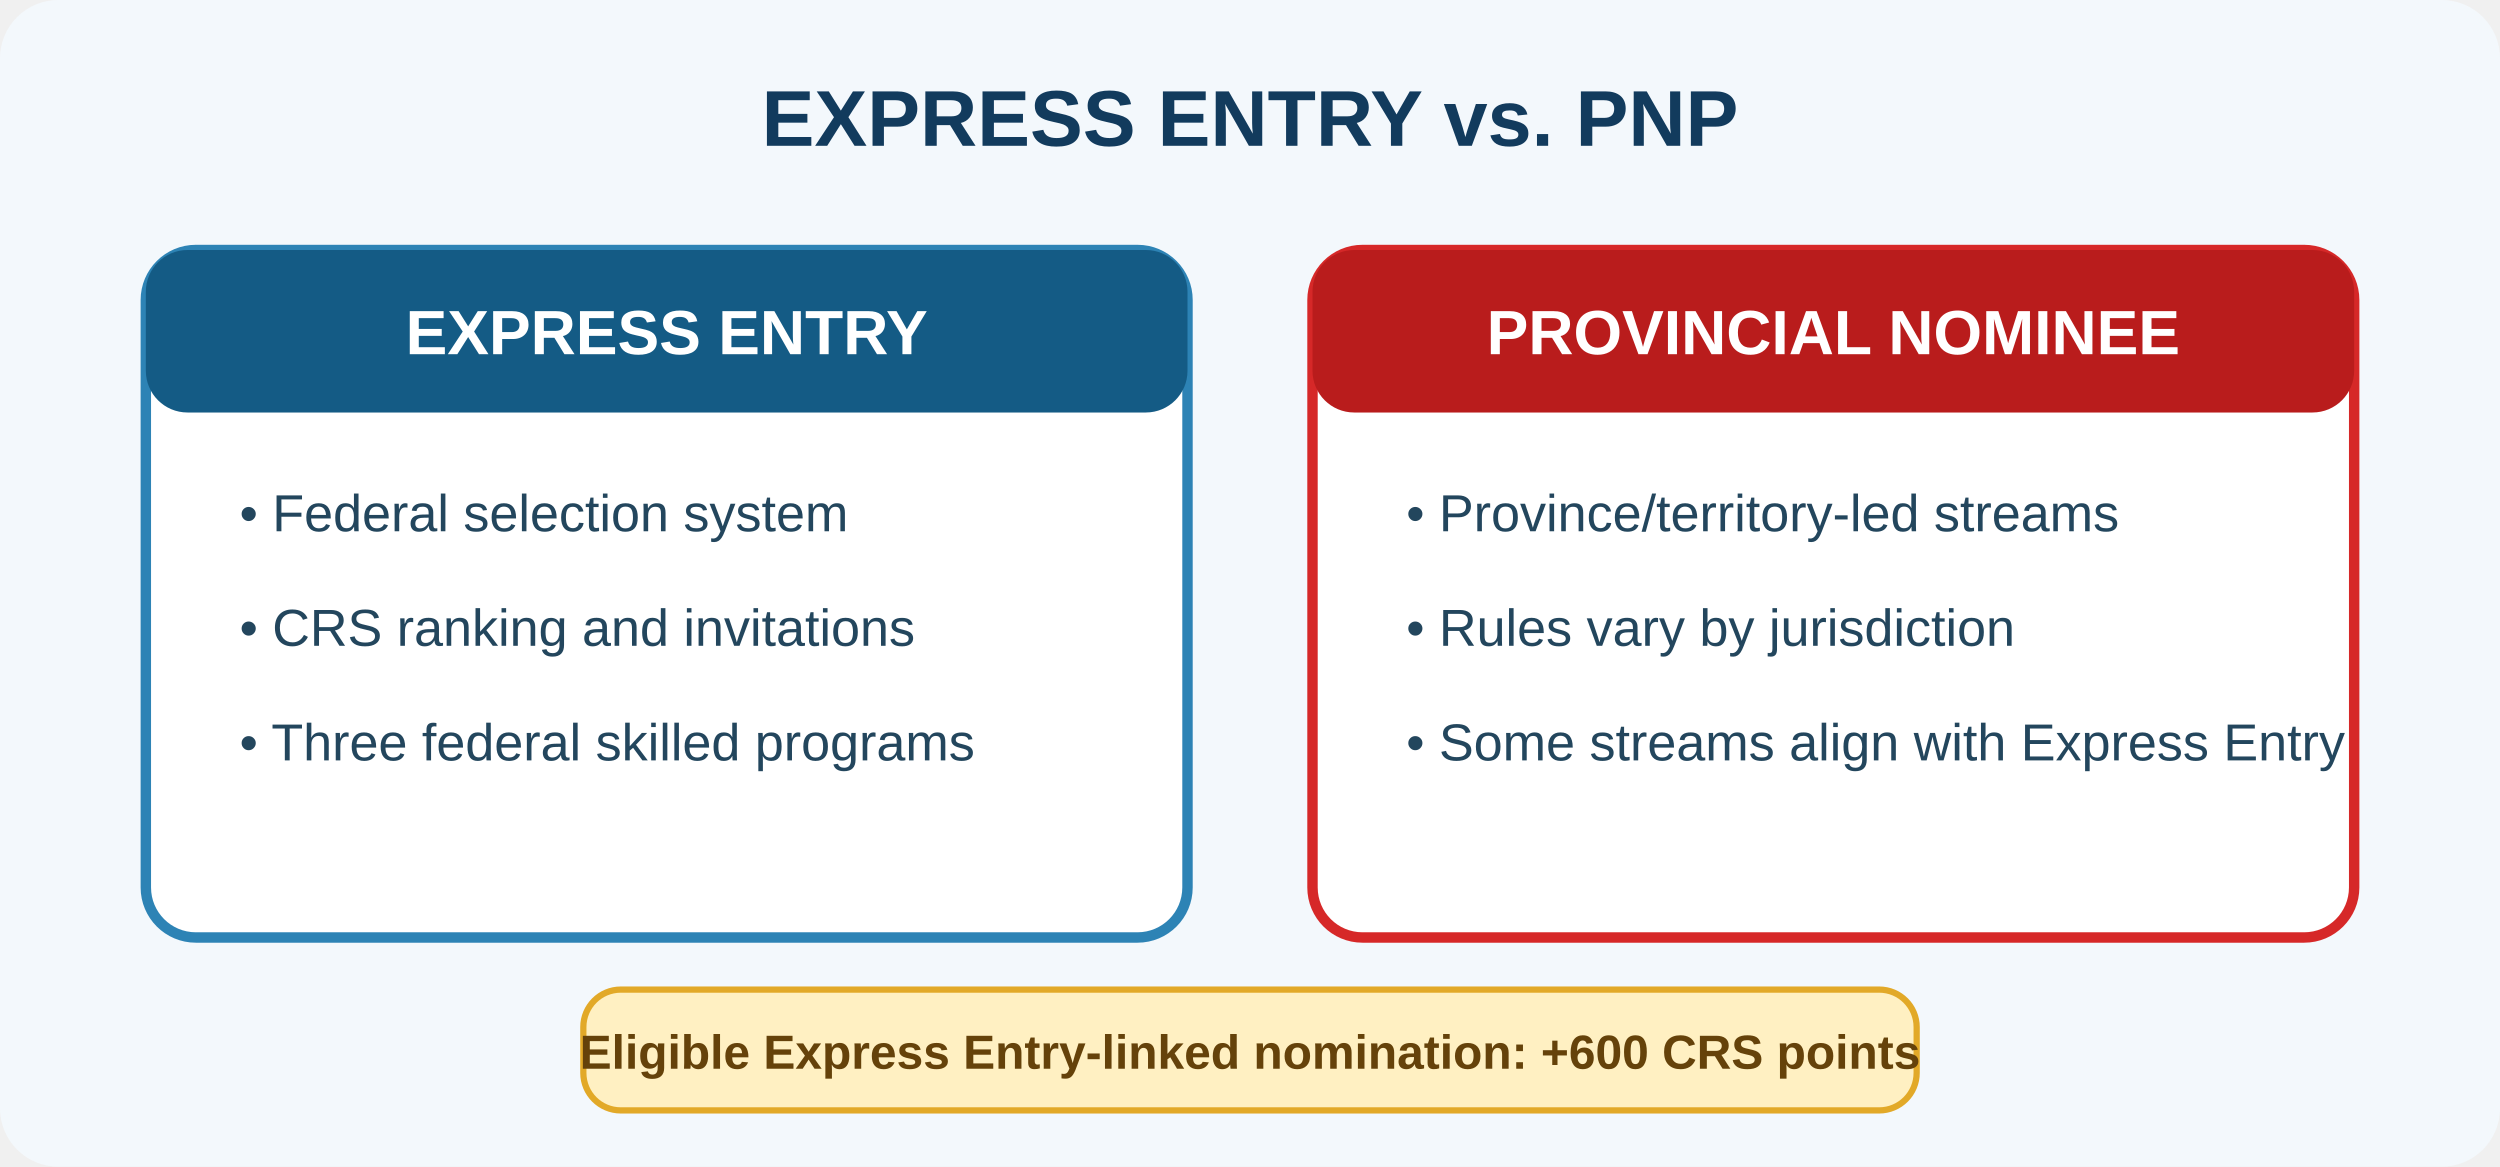
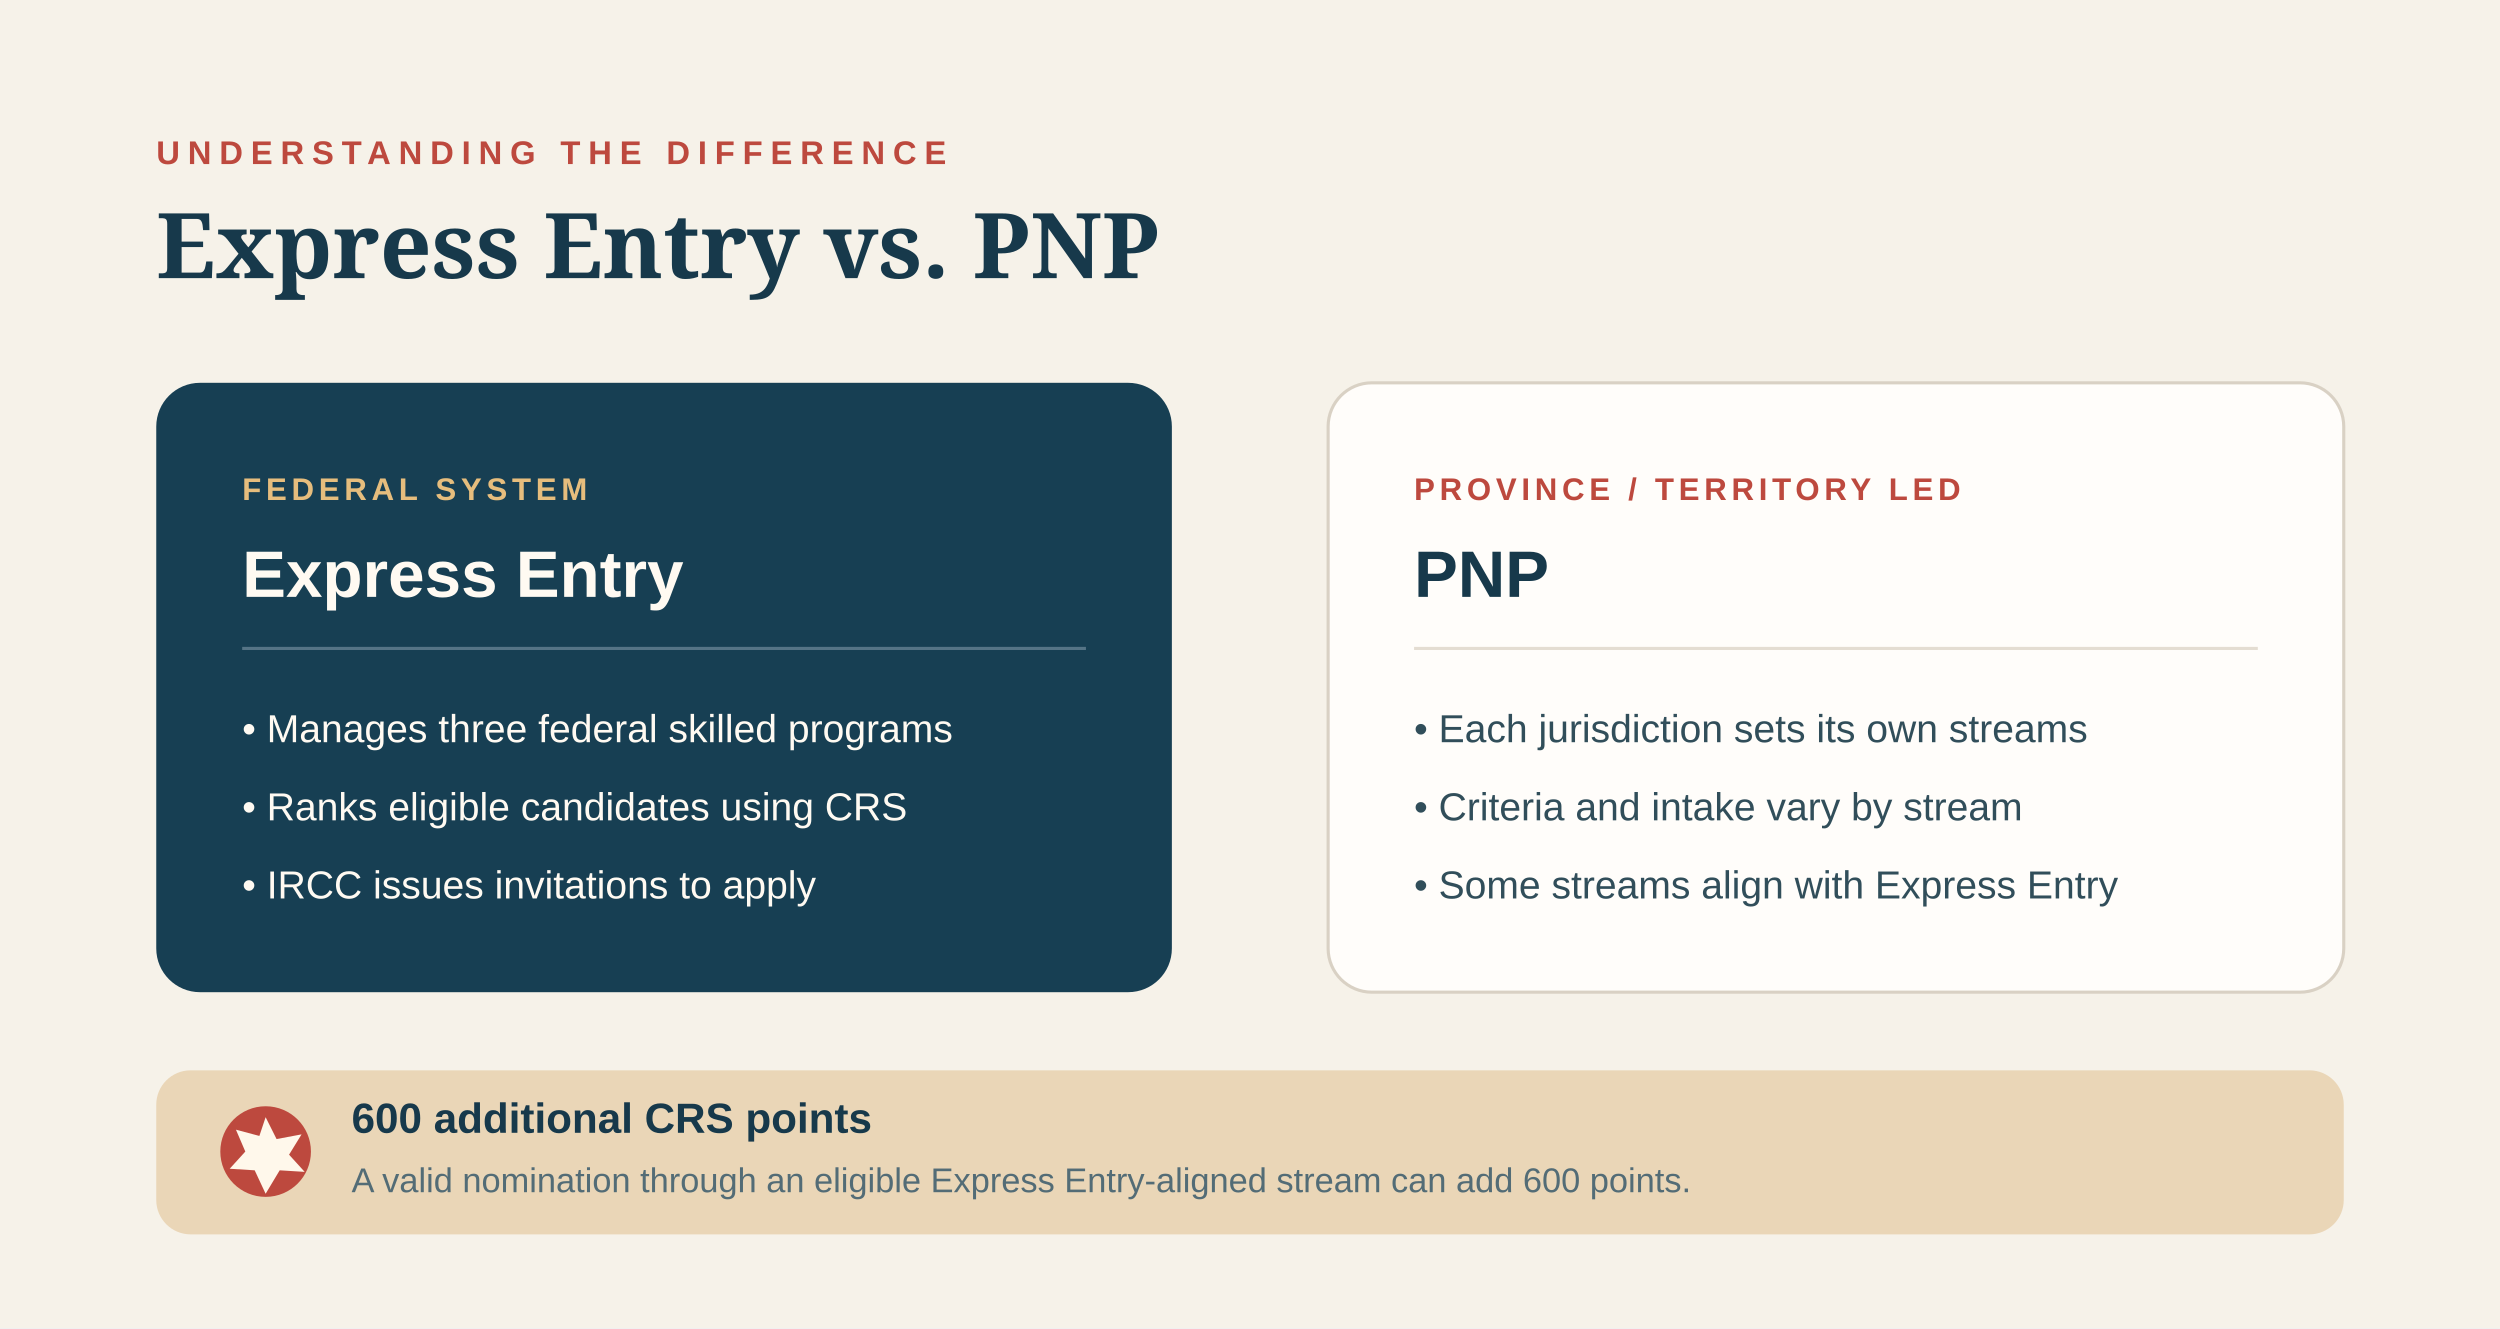
- <svg xmlns="http://www.w3.org/2000/svg" viewBox="0 0 1200 560" role="img" aria-labelledby="t d">
-   <rect width="1200" height="560" rx="28" fill="#f3f8fc" />
-   <text x="600" y="70" text-anchor="middle" font-family="Arial" font-size="38" font-weight="700" fill="#123b5d">EXPRESS ENTRY vs. PNP</text>
-   <rect x="70" y="120" width="500" height="330" rx="24" fill="#fff" stroke="#2d83b5" stroke-width="5" />
-   <rect x="630" y="120" width="500" height="330" rx="24" fill="#fff" stroke="#d62828" stroke-width="5" />
-   <rect x="70" y="120" width="500" height="78" rx="20" fill="#145b85" />
-   <rect x="630" y="120" width="500" height="78" rx="20" fill="#b91c1c" />
-   <g font-family="Arial" text-anchor="middle" fill="#fff" font-weight="700" font-size="30">
-     <text x="320" y="170">EXPRESS ENTRY</text>
-     <text x="880" y="170">PROVINCIAL NOMINEE</text>
+ <svg xmlns="http://www.w3.org/2000/svg" viewBox="0 0 1600 850" role="img" aria-labelledby="title desc">
+   <rect width="1600" height="850" fill="#f6f2e9" />
+   <text x="100" y="105" fill="#bd493e" font-family="Arial,sans-serif" font-size="21" font-weight="700" letter-spacing="5">UNDERSTANDING THE DIFFERENCE</text>
+   <text x="100" y="178" fill="#17394b" font-family="Georgia,serif" font-size="58" font-weight="700">Express Entry vs. PNP</text>
+   <rect x="100" y="245" width="650" height="390" rx="28" fill="#173f53" />
+   <rect x="850" y="245" width="650" height="390" rx="28" fill="#fffdfa" stroke="#d9d1c4" stroke-width="2" />
+   <g font-family="Arial,sans-serif">
+     <text x="155" y="320" fill="#e6bd7d" font-size="20" font-weight="700" letter-spacing="3">FEDERAL SYSTEM</text>
+     <text x="155" y="382" fill="#fffaf2" font-size="42" font-weight="700">Express Entry</text>
+     <path d="M155 415H695" stroke="#557486" stroke-width="2" />
+     <text x="155" y="475" fill="#fffaf2" font-size="25">• Manages three federal skilled programs</text>
+     <text x="155" y="525" fill="#fffaf2" font-size="25">• Ranks eligible candidates using CRS</text>
+     <text x="155" y="575" fill="#fffaf2" font-size="25">• IRCC issues invitations to apply</text>
+     <text x="905" y="320" fill="#bd493e" font-size="20" font-weight="700" letter-spacing="3">PROVINCE / TERRITORY LED</text>
+     <text x="905" y="382" fill="#17394b" font-size="42" font-weight="700">PNP</text>
+     <path d="M905 415H1445" stroke="#e4ddd2" stroke-width="2" />
+     <text x="905" y="475" fill="#314e5a" font-size="25">• Each jurisdiction sets its own streams</text>
+     <text x="905" y="525" fill="#314e5a" font-size="25">• Criteria and intake vary by stream</text>
+     <text x="905" y="575" fill="#314e5a" font-size="25">• Some streams align with Express Entry</text>
  </g>
-   <g font-family="Arial" fill="#23465d" font-size="25">
-     <text x="115" y="255">• Federal selection system</text>
-     <text x="115" y="310">• CRS ranking and invitations</text>
-     <text x="115" y="365">• Three federal skilled programs</text>
-     <text x="675" y="255">• Province/territory-led streams</text>
-     <text x="675" y="310">• Rules vary by jurisdiction</text>
-     <text x="675" y="365">• Some streams align with Express Entry</text>
-   </g>
-   <rect x="280" y="475" width="640" height="58" rx="18" fill="#fff0c2" stroke="#e2a928" stroke-width="3" />
-   <text x="600" y="513" text-anchor="middle" font-family="Arial" font-size="23" font-weight="700" fill="#65420a">Eligible Express Entry-linked nomination: +600 CRS points</text>
+   <rect x="100" y="685" width="1400" height="105" rx="22" fill="#ead6b7" />
+   <circle cx="170" cy="737" r="29" fill="#bd493e" />
+   <path d="M170 715l7 14 16-3-8 13 10 11-16-1-9 15-7-15-16-1 10-11-6-14 15 4z" fill="#fff8eb" />
+   <text x="225" y="725" fill="#17394b" font-family="Arial,sans-serif" font-size="27" font-weight="700">600 additional CRS points</text>
+   <text x="225" y="763" fill="#536c76" font-family="Arial,sans-serif" font-size="22">A valid nomination through an eligible Express Entry-aligned stream can add 600 points.</text>
</svg>
